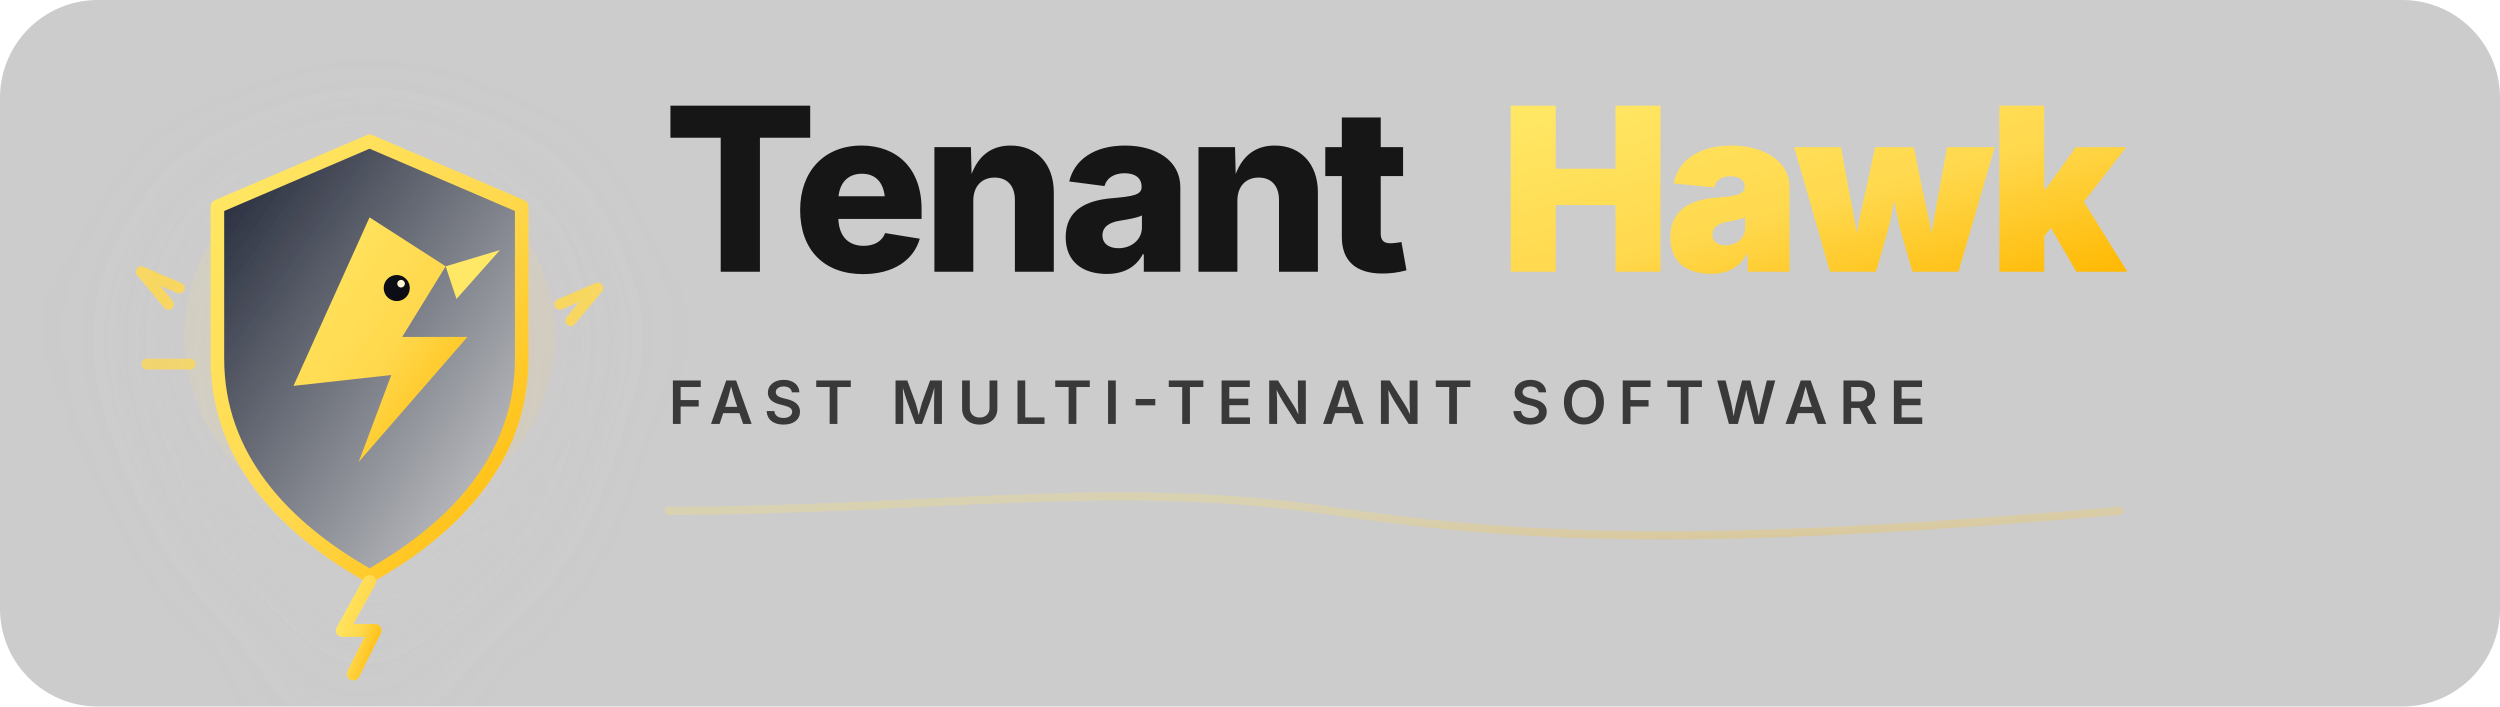
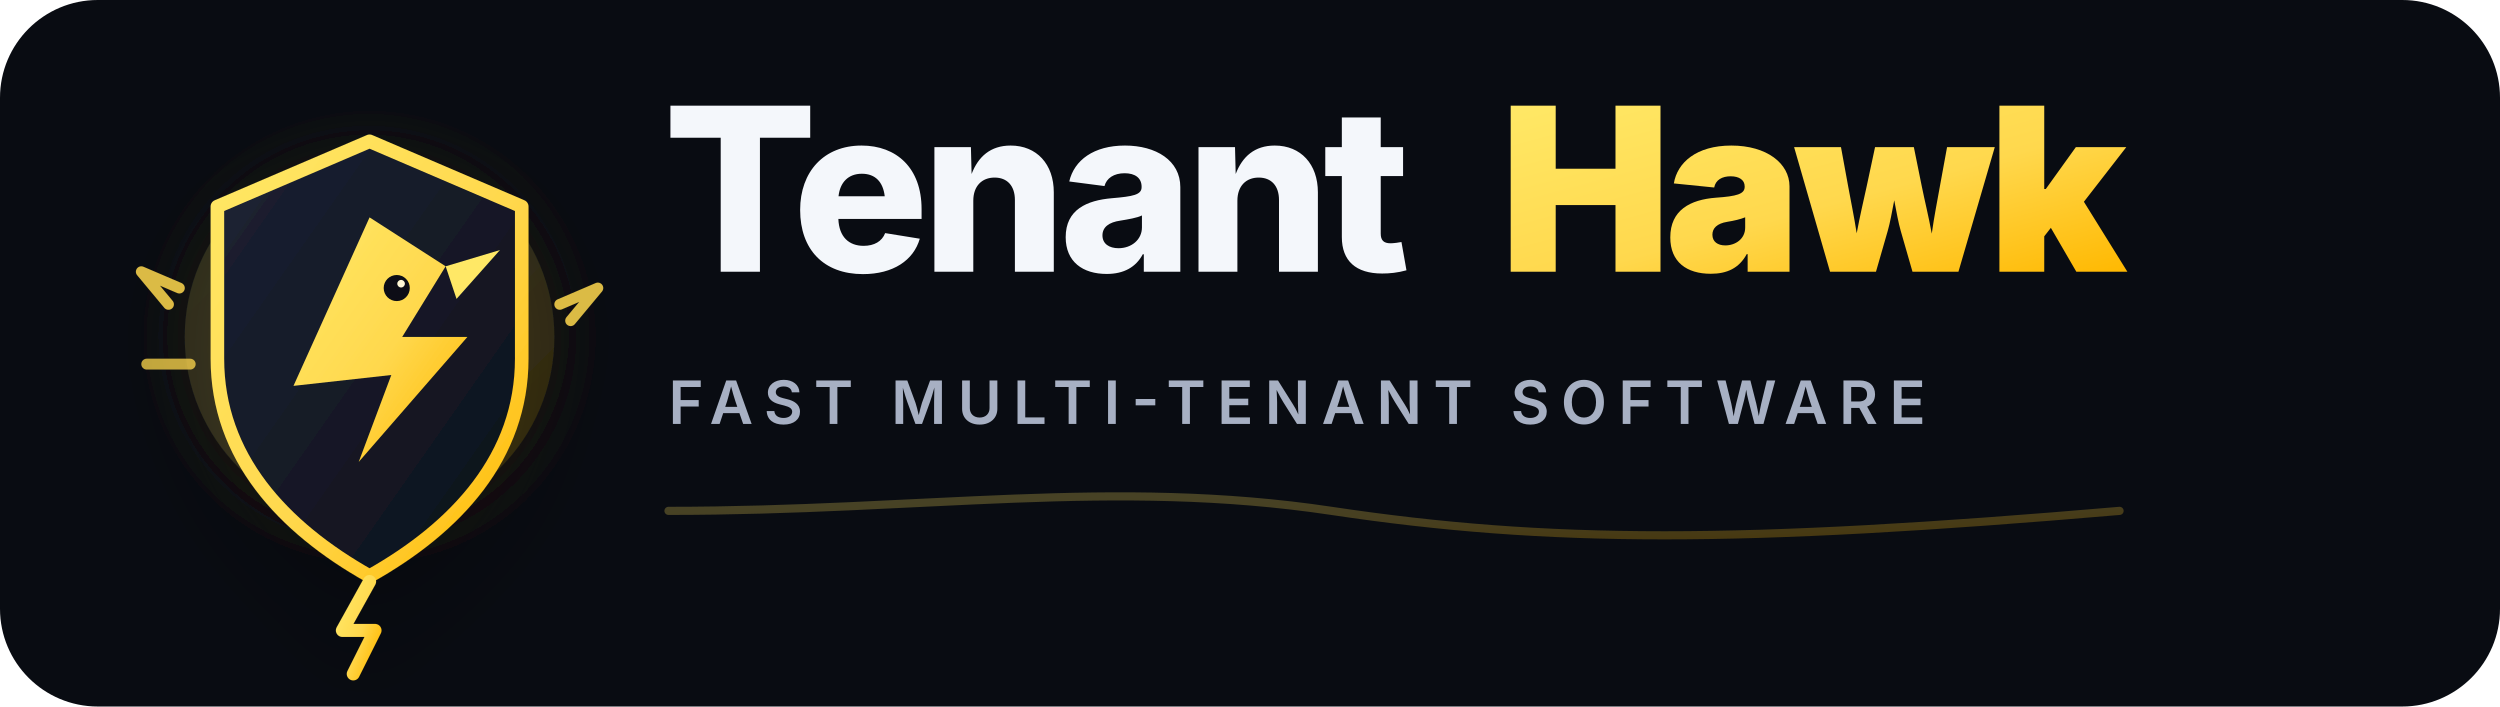
<svg xmlns="http://www.w3.org/2000/svg" viewBox="0 0 460 130" fill="none" role="img" aria-labelledby="title desc">
  <defs>
    <linearGradient id="th-yellow" x1="0" y1="0" x2="1" y2="1">
      <stop offset="0%" stop-color="#FFE866" />
      <stop offset="55%" stop-color="#FFD84D" />
      <stop offset="100%" stop-color="#FFB800" />
    </linearGradient>
    <linearGradient id="th-dark" x1="0" y1="0" x2="1" y2="1">
      <stop offset="0%" stop-color="#1C2233" />
-       <stop offset="100%" stop-color="#d4d5d6" />
+       <stop offset="100%" stop-color="#0D111A" />
    </linearGradient>
    <filter id="th-soft-glow" x="-50%" y="-50%" width="200%" height="200%">
      <feGaussianBlur stdDeviation="6" result="blur" />
      <feColorMatrix in="blur" type="matrix" values="1 0 0 0 0                 0 0.85 0 0 0                 0 0.2 0 0 0                 0 0 0 0.22 0" result="glow" />
      <feMerge>
        <feMergeNode in="glow" />
        <feMergeNode in="SourceGraphic" />
      </feMerge>
    </filter>
    <filter id="th-shadow" x="-30%" y="-30%" width="160%" height="160%">
-       <feDropShadow dx="0" dy="6" stdDeviation="10" flood-color="#cbcbcb" flood-opacity="0.28" />
+       <feDropShadow dx="0" dy="6" stdDeviation="10" flood-color="#000000" flood-opacity="0.28" />
    </filter>
  </defs>
-   <rect width="460" height="130" rx="18" fill="#cccccd" />
+   <rect width="460" height="130" rx="18" fill="#090C12" />
  <g transform="translate(26 20)" filter="url(#th-shadow)">
    <circle cx="42" cy="42" r="34" fill="url(#th-yellow)" opacity="0.12" filter="url(#th-soft-glow)" />
    <path d="M42 6          L70 18          L70 46          C70 64 58 77 42 86          C26 77 14 64 14 46          L14 18          Z" fill="url(#th-dark)" stroke="url(#th-yellow)" stroke-width="2.5" stroke-linejoin="round" />
    <path d="M28 51          L42 20          L56 29          L48 42          L60 42          L40 65          L46 49          Z" fill="url(#th-yellow)" />
    <path d="M56 29          L66 26          L58 35          Z" fill="#FFE866" />
    <circle cx="47" cy="33" r="2.4" fill="#0A0D14" />
    <circle cx="47.8" cy="32.2" r="0.7" fill="#FFF8D6" />
    <path d="M7 33 L0 30 L5 36" stroke="#FFD84D" stroke-width="2" stroke-linecap="round" stroke-linejoin="round" opacity="0.85" />
    <path d="M9 47 L1 47" stroke="#FFD84D" stroke-width="2" stroke-linecap="round" opacity="0.75" />
    <path d="M77 36 L84 33 L79 39" stroke="#FFD84D" stroke-width="2" stroke-linecap="round" stroke-linejoin="round" opacity="0.85" />
    <path d="M42 87          L37 96          L43 96          L39 104" stroke="url(#th-yellow)" stroke-width="2.4" stroke-linecap="round" stroke-linejoin="round" />
  </g>
  <g transform="translate(122 50)">
-     <text x="0" y="0" font-family="Inter, Segoe UI, Arial, sans-serif" font-size="42" font-weight="800" letter-spacing="-1.4" fill="#161616">
+     <text x="0" y="0" font-family="Inter, Segoe UI, Arial, sans-serif" font-size="42" font-weight="800" letter-spacing="-1.4" fill="#F4F7FB">
      Tenant
    </text>
    <text x="154" y="0" font-family="Inter, Segoe UI, Arial, sans-serif" font-size="42" font-weight="900" letter-spacing="-1.2" fill="url(#th-yellow)">
      Hawk
    </text>
-     <text x="1" y="28" font-family="Inter, Segoe UI, Arial, sans-serif" font-size="11" font-weight="600" letter-spacing="2.1" fill="#292929" opacity="0.9">
+     <text x="1" y="28" font-family="Inter, Segoe UI, Arial, sans-serif" font-size="11" font-weight="600" letter-spacing="2.1" fill="#B8C2D6" opacity="0.9">
      FAST MULTI-TENANT SOFTWARE
    </text>
  </g>
  <path d="M123 94 C170 94, 205 88, 245 94 S320 100, 390 94" stroke="url(#th-yellow)" stroke-width="1.5" opacity="0.25" fill="none" stroke-linecap="round" />
</svg>
